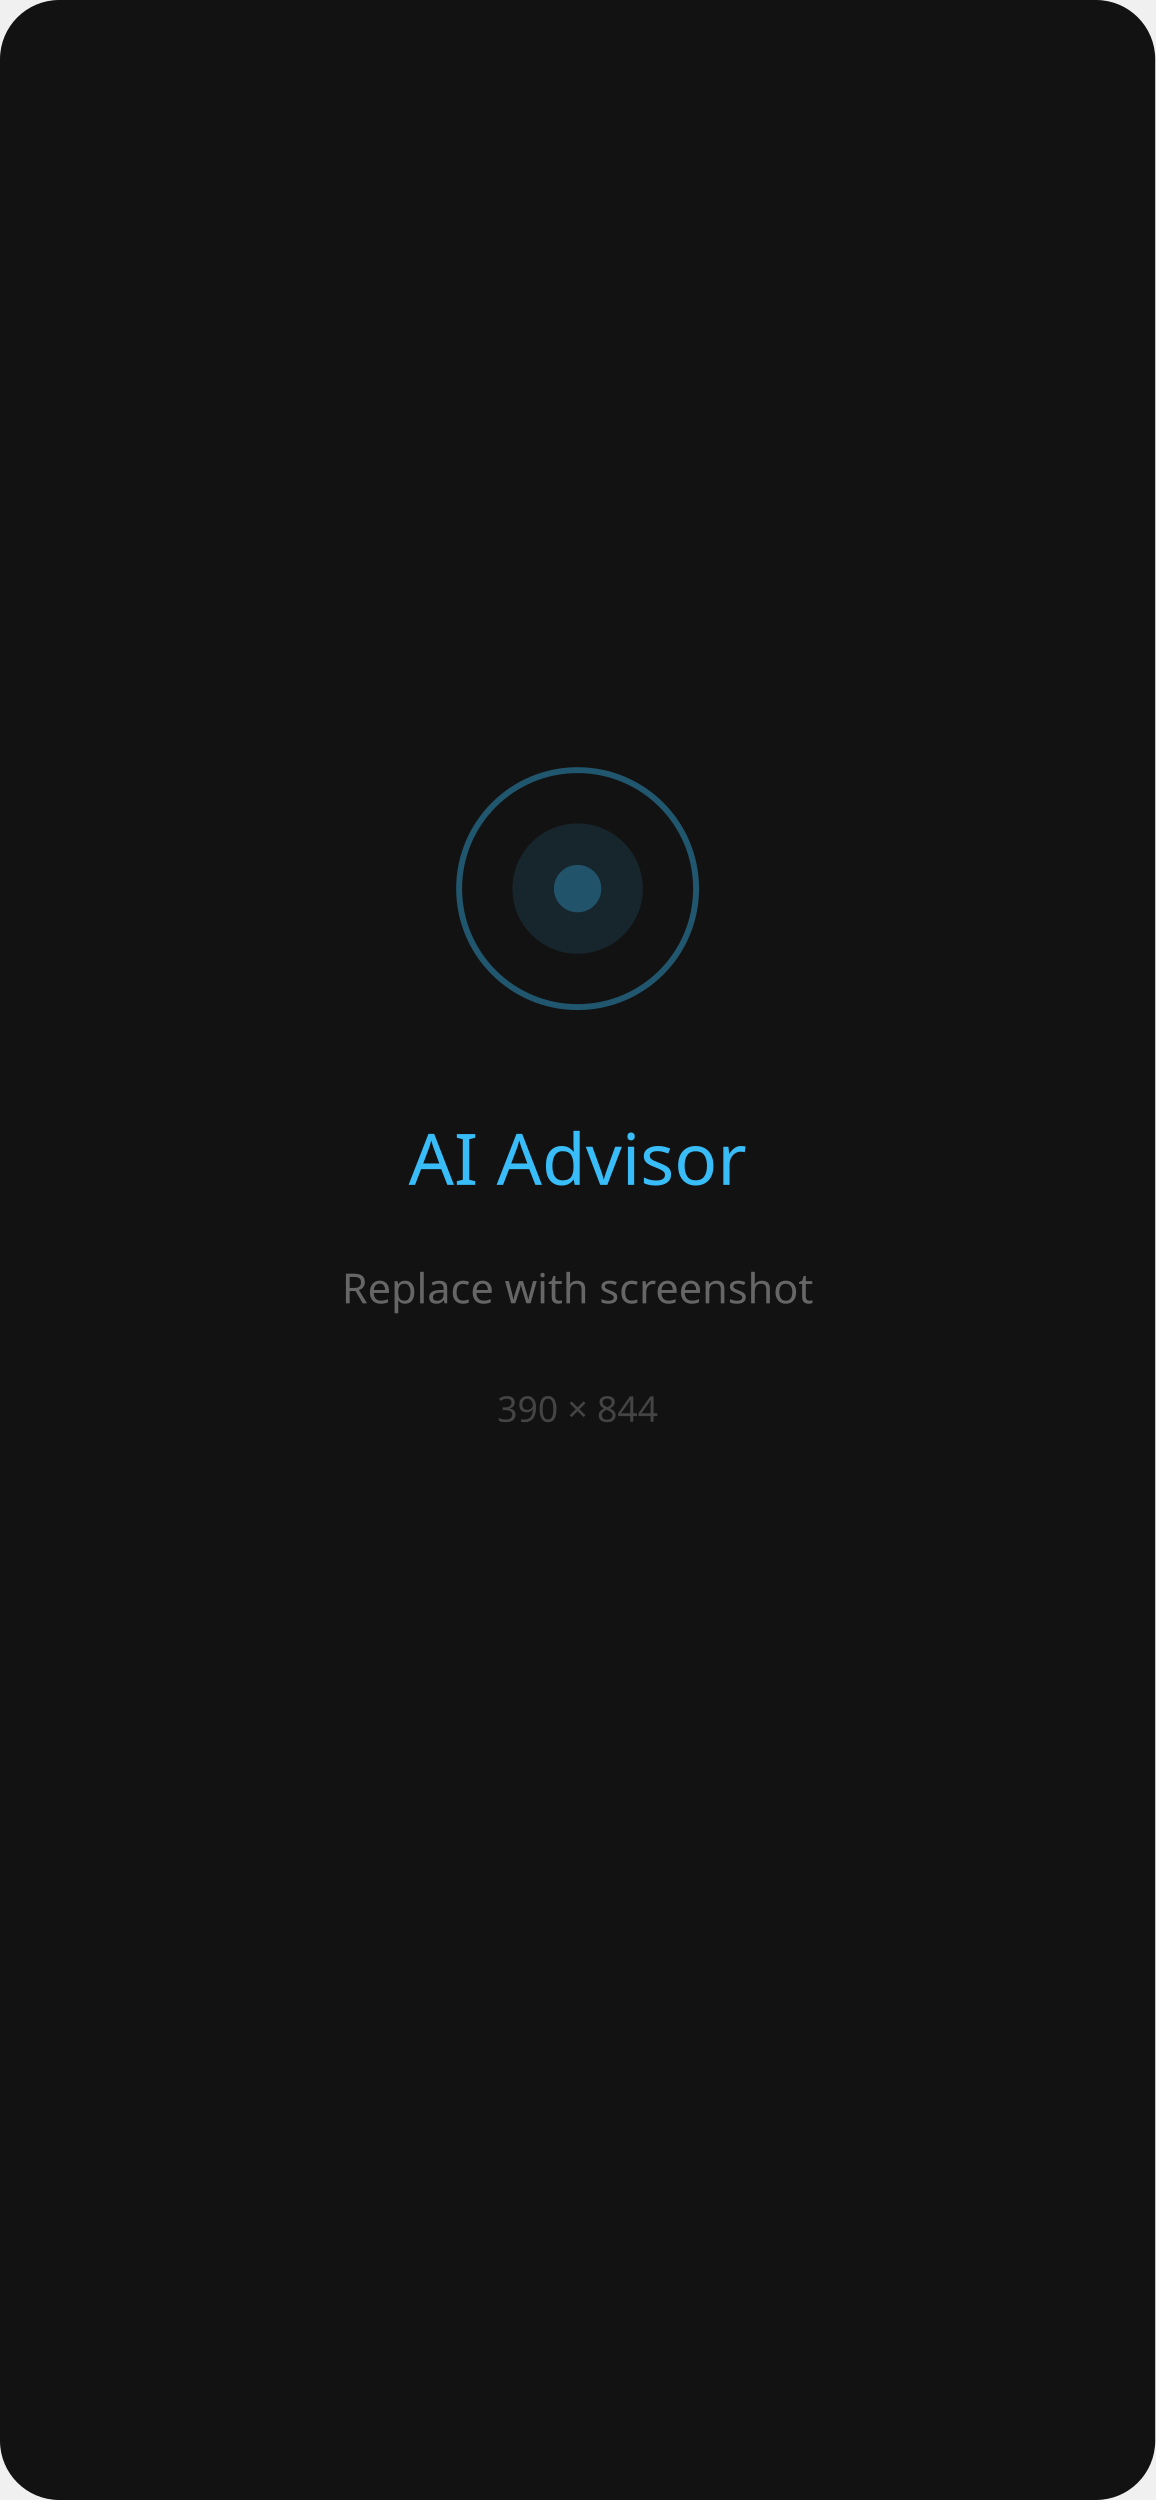
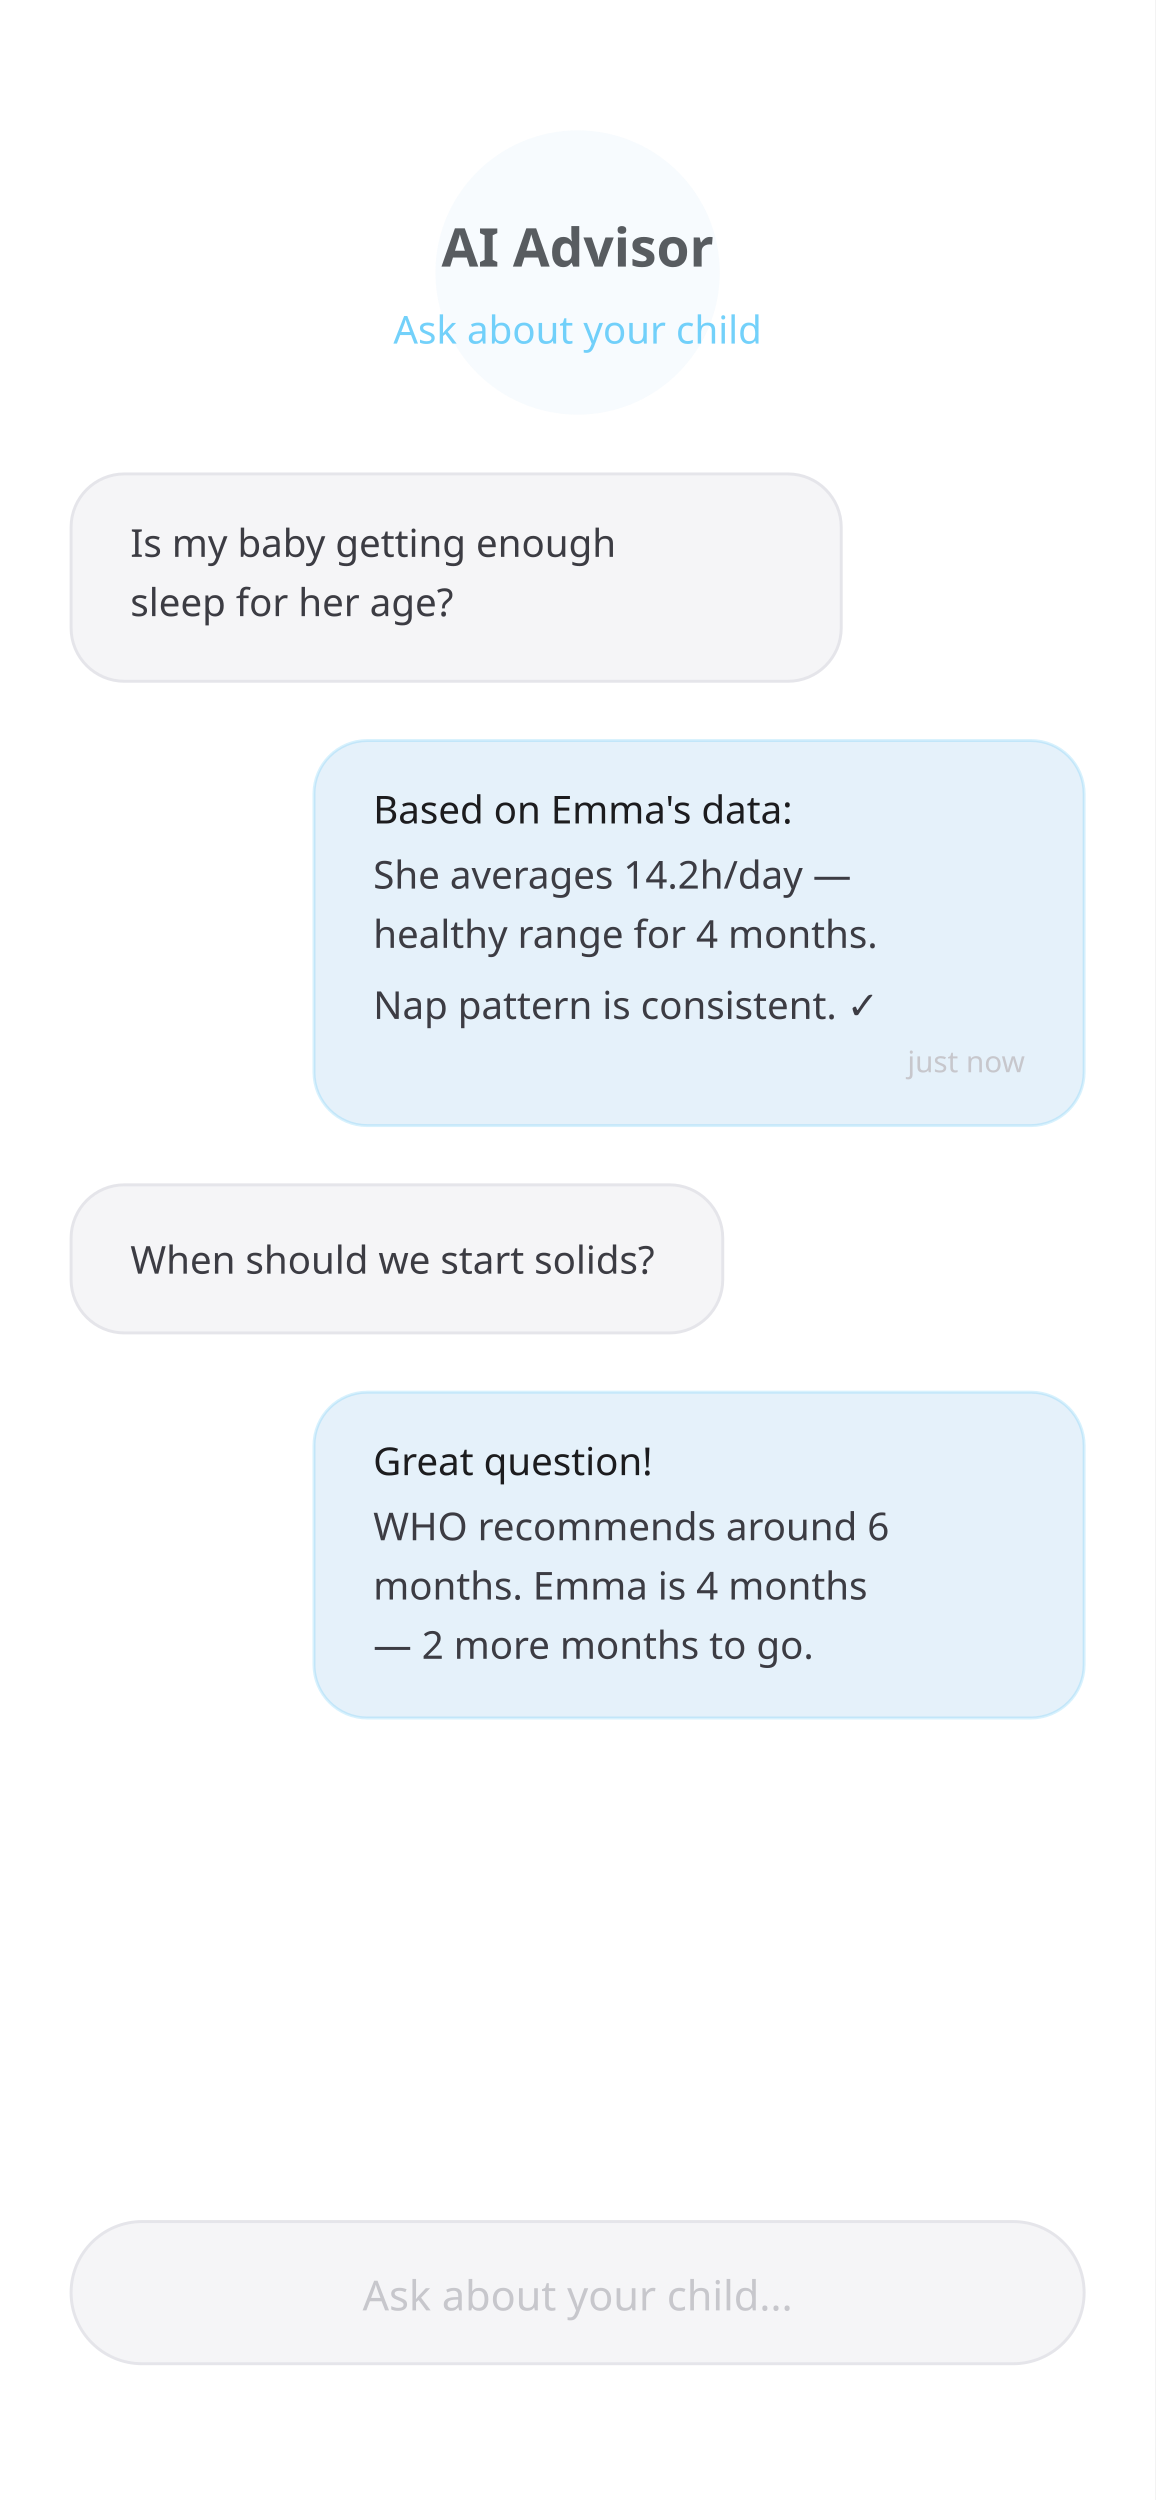
<svg xmlns="http://www.w3.org/2000/svg" width="390" height="844" viewBox="0 0 390 844">
-   <rect fill="#121212" width="390" height="844" rx="20" />
-   <circle cx="195" cy="300" r="40" fill="none" stroke="#38bdf8" stroke-width="2" opacity=".4" />
-   <circle cx="195" cy="300" r="22" fill="#38bdf8" opacity=".12" />
-   <circle cx="195" cy="300" r="8" fill="#38bdf8" opacity=".3" />
-   <text x="195" y="400" text-anchor="middle" fill="#38bdf8" font-size="24" font-family="system-ui" font-weight="300">AI Advisor</text>
-   <text x="195" y="440" text-anchor="middle" fill="#666" font-size="14" font-family="system-ui">Replace with screenshot</text>
-   <text x="195" y="480" text-anchor="middle" fill="#444" font-size="12" font-family="system-ui">390 × 844</text>
+   <rect width="390" height="844" fill="#FFFFFF" />
+   <text x="195" y="90" text-anchor="middle" font-family="system-ui,sans-serif" font-size="18" font-weight="600" fill="#1C1C1E">AI Advisor</text>
+   <circle cx="195" cy="92" r="48" fill="#E5F1FA" opacity=".3" />
+   <text x="195" y="116" text-anchor="middle" font-family="system-ui,sans-serif" font-size="13" fill="#38BDF8" opacity=".7">Ask about your child</text>
+   <rect x="24" y="160" width="260" height="70" rx="18" fill="#F5F5F7" />
+   <rect x="24" y="160" width="260" height="70" rx="18" fill="none" stroke="#E5E5EA" stroke-width="1" />
+   <text x="44" y="188" font-family="system-ui,sans-serif" font-size="13" fill="#3C3C43">Is my baby getting enough</text>
+   <text x="44" y="208" font-family="system-ui,sans-serif" font-size="13" fill="#3C3C43">sleep for her age?</text>
+   <rect x="106" y="250" width="260" height="130" rx="18" fill="#E5F1FA" />
+   <rect x="106" y="250" width="260" height="130" rx="18" fill="none" stroke="#38BDF8" stroke-width="1" stroke-opacity=".2" />
+   <text x="126" y="278" font-family="system-ui,sans-serif" font-size="13" fill="#1C1C1E" font-weight="500">Based on Emma's data:</text>
+   <text x="126" y="300" font-family="system-ui,sans-serif" font-size="13" fill="#3C3C43">She averages 14.2h/day —</text>
+   <text x="126" y="320" font-family="system-ui,sans-serif" font-size="13" fill="#3C3C43">healthy range for 4 months.</text>
+   <text x="126" y="344" font-family="system-ui,sans-serif" font-size="13" fill="#3C3C43">Nap pattern is consistent. ✓</text>
+   <text x="346" y="362" text-anchor="end" font-family="system-ui,sans-serif" font-size="10" fill="#C7C7CC">just now</text>
+   <rect x="24" y="400" width="220" height="50" rx="18" fill="#F5F5F7" stroke="#E5E5EA" stroke-width="1" />
+   <text x="44" y="430" font-family="system-ui,sans-serif" font-size="13" fill="#3C3C43">When should we start solids?</text>
+   <rect x="106" y="470" width="260" height="110" rx="18" fill="#E5F1FA" stroke="#38BDF8" stroke-width="1" stroke-opacity=".2" />
+   <text x="126" y="498" font-family="system-ui,sans-serif" font-size="13" fill="#1C1C1E" font-weight="500">Great question!</text>
+   <text x="126" y="520" font-family="system-ui,sans-serif" font-size="13" fill="#3C3C43">WHO recommends around 6</text>
+   <text x="126" y="540" font-family="system-ui,sans-serif" font-size="13" fill="#3C3C43">months. Emma is 4 months</text>
+   <text x="126" y="560" font-family="system-ui,sans-serif" font-size="13" fill="#3C3C43">— 2 more months to go.</text>
+   <rect x="24" y="750" width="342" height="48" rx="24" fill="#F5F5F7" stroke="#E5E5EA" stroke-width="1" />
+   <text x="195" y="780" text-anchor="middle" font-family="system-ui,sans-serif" font-size="14" fill="#C7C7CC">Ask about your child...</text>
</svg>
